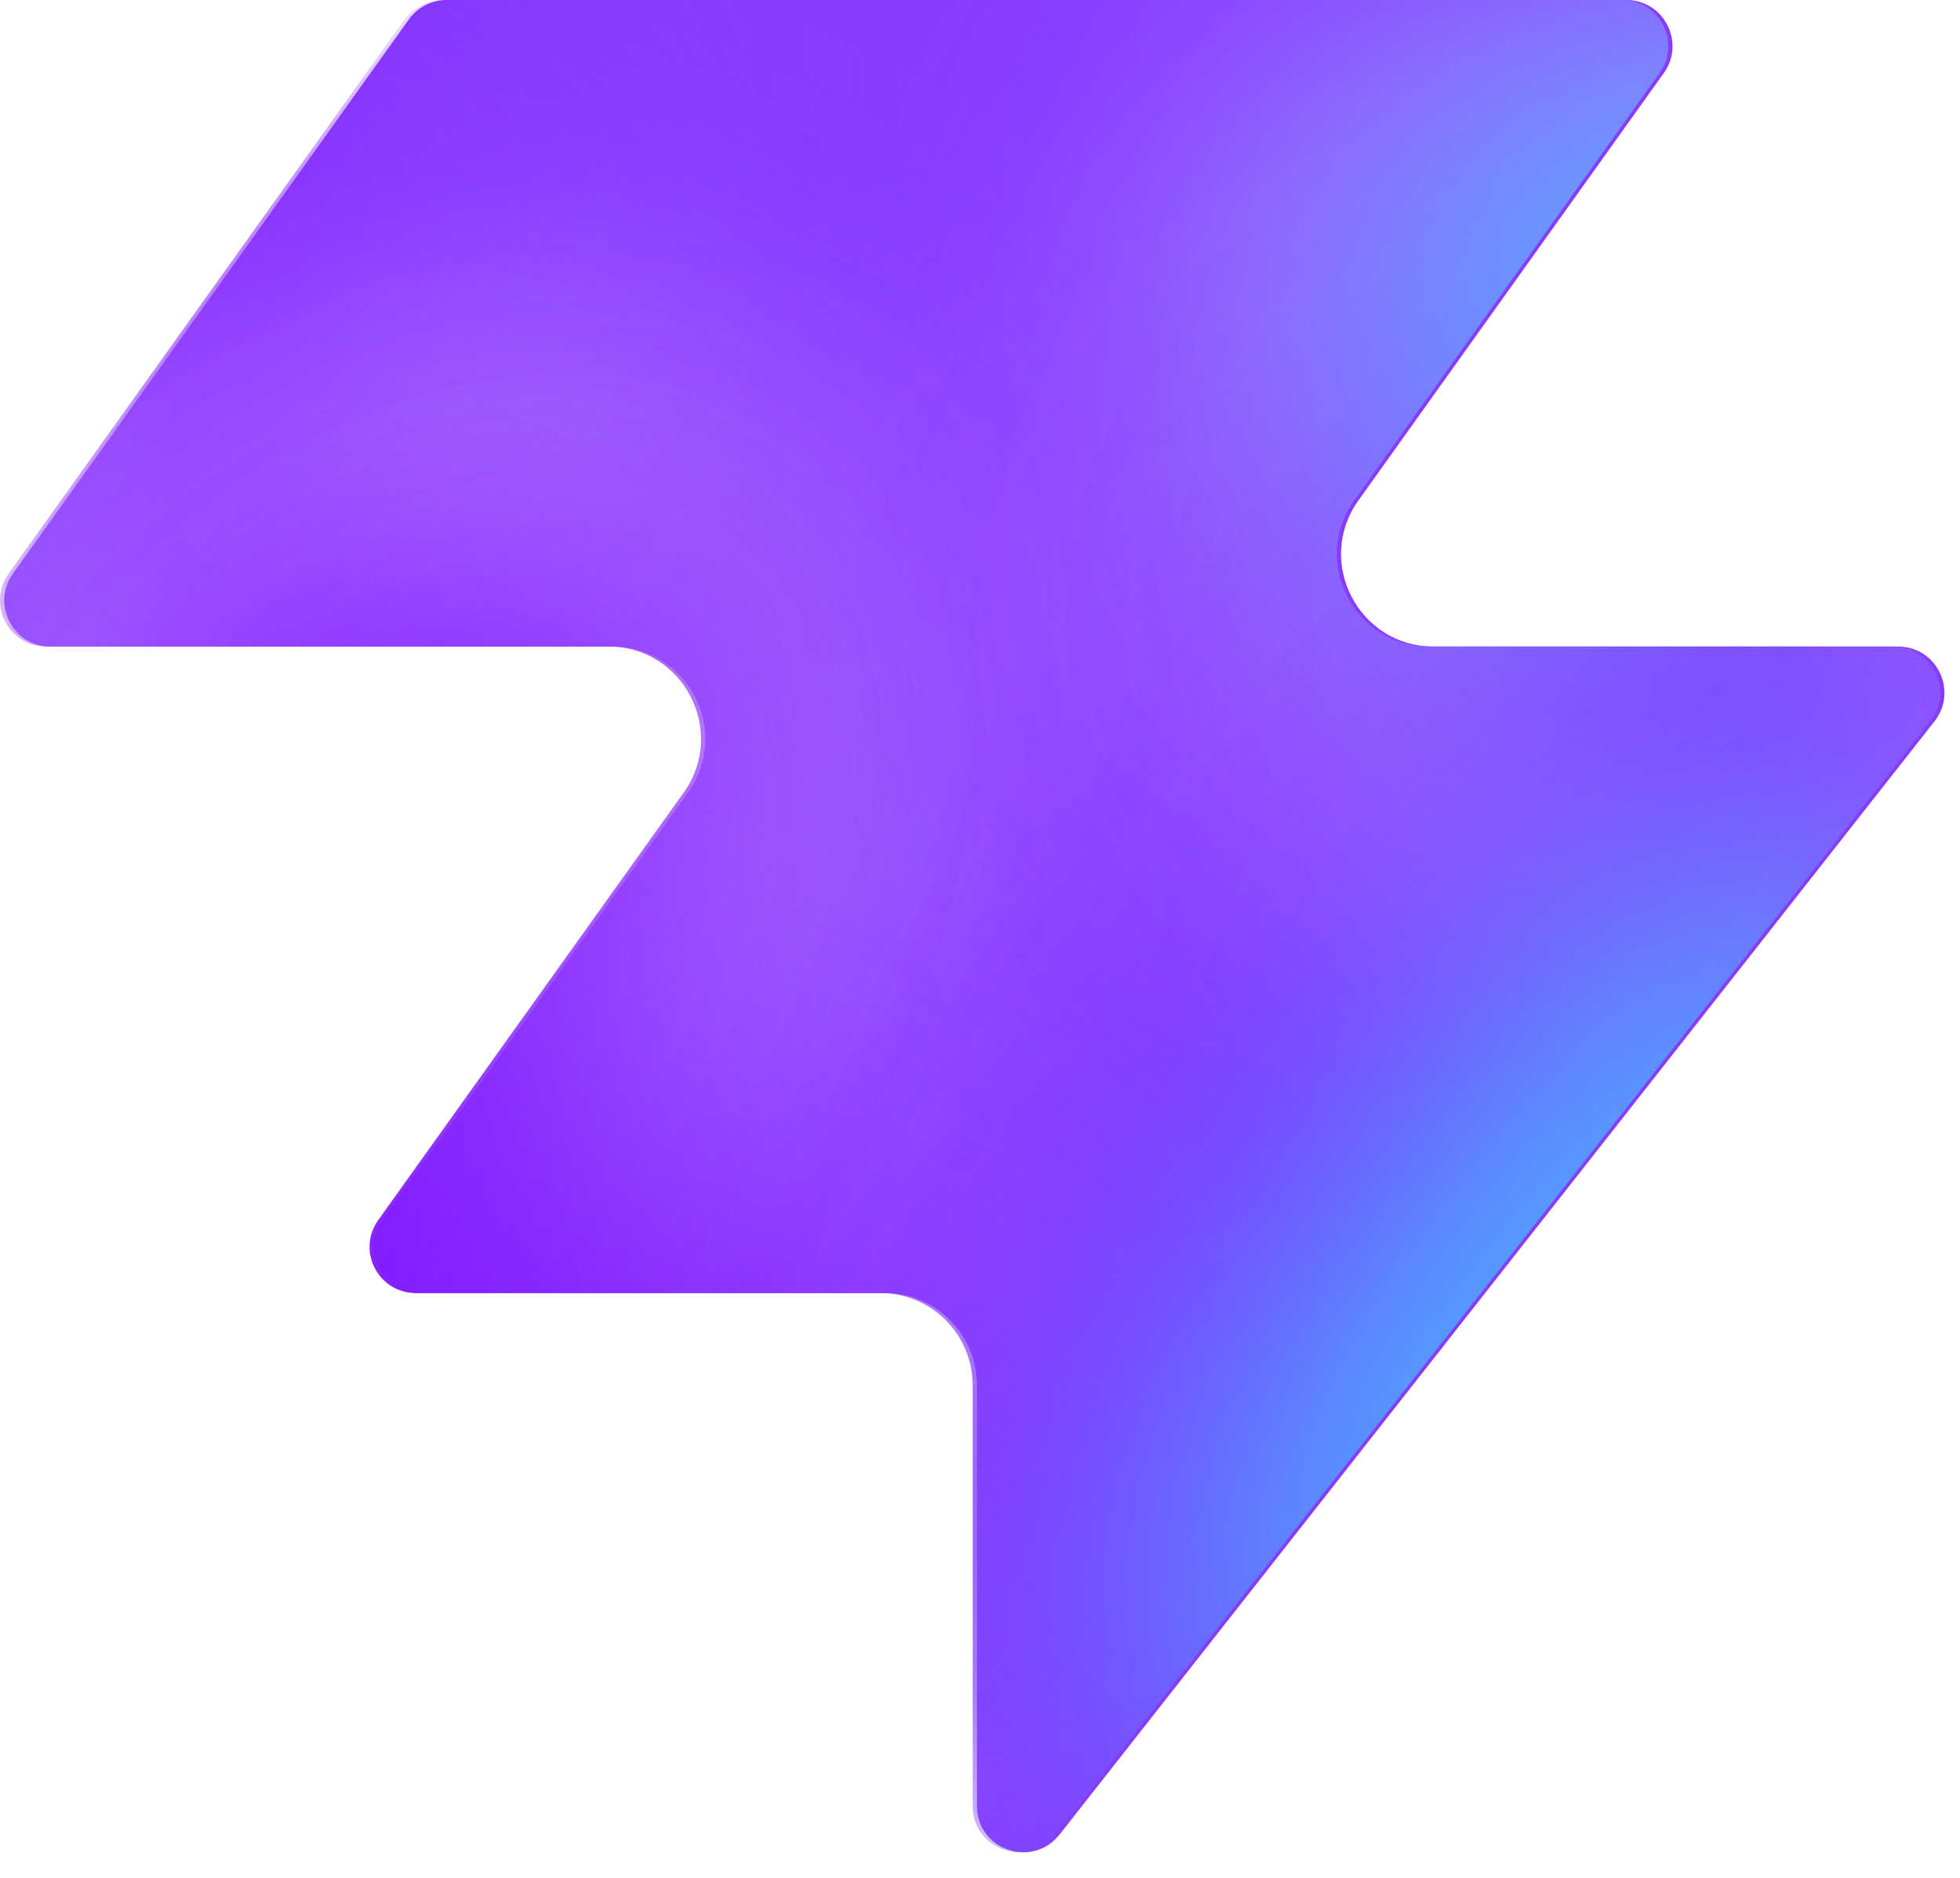
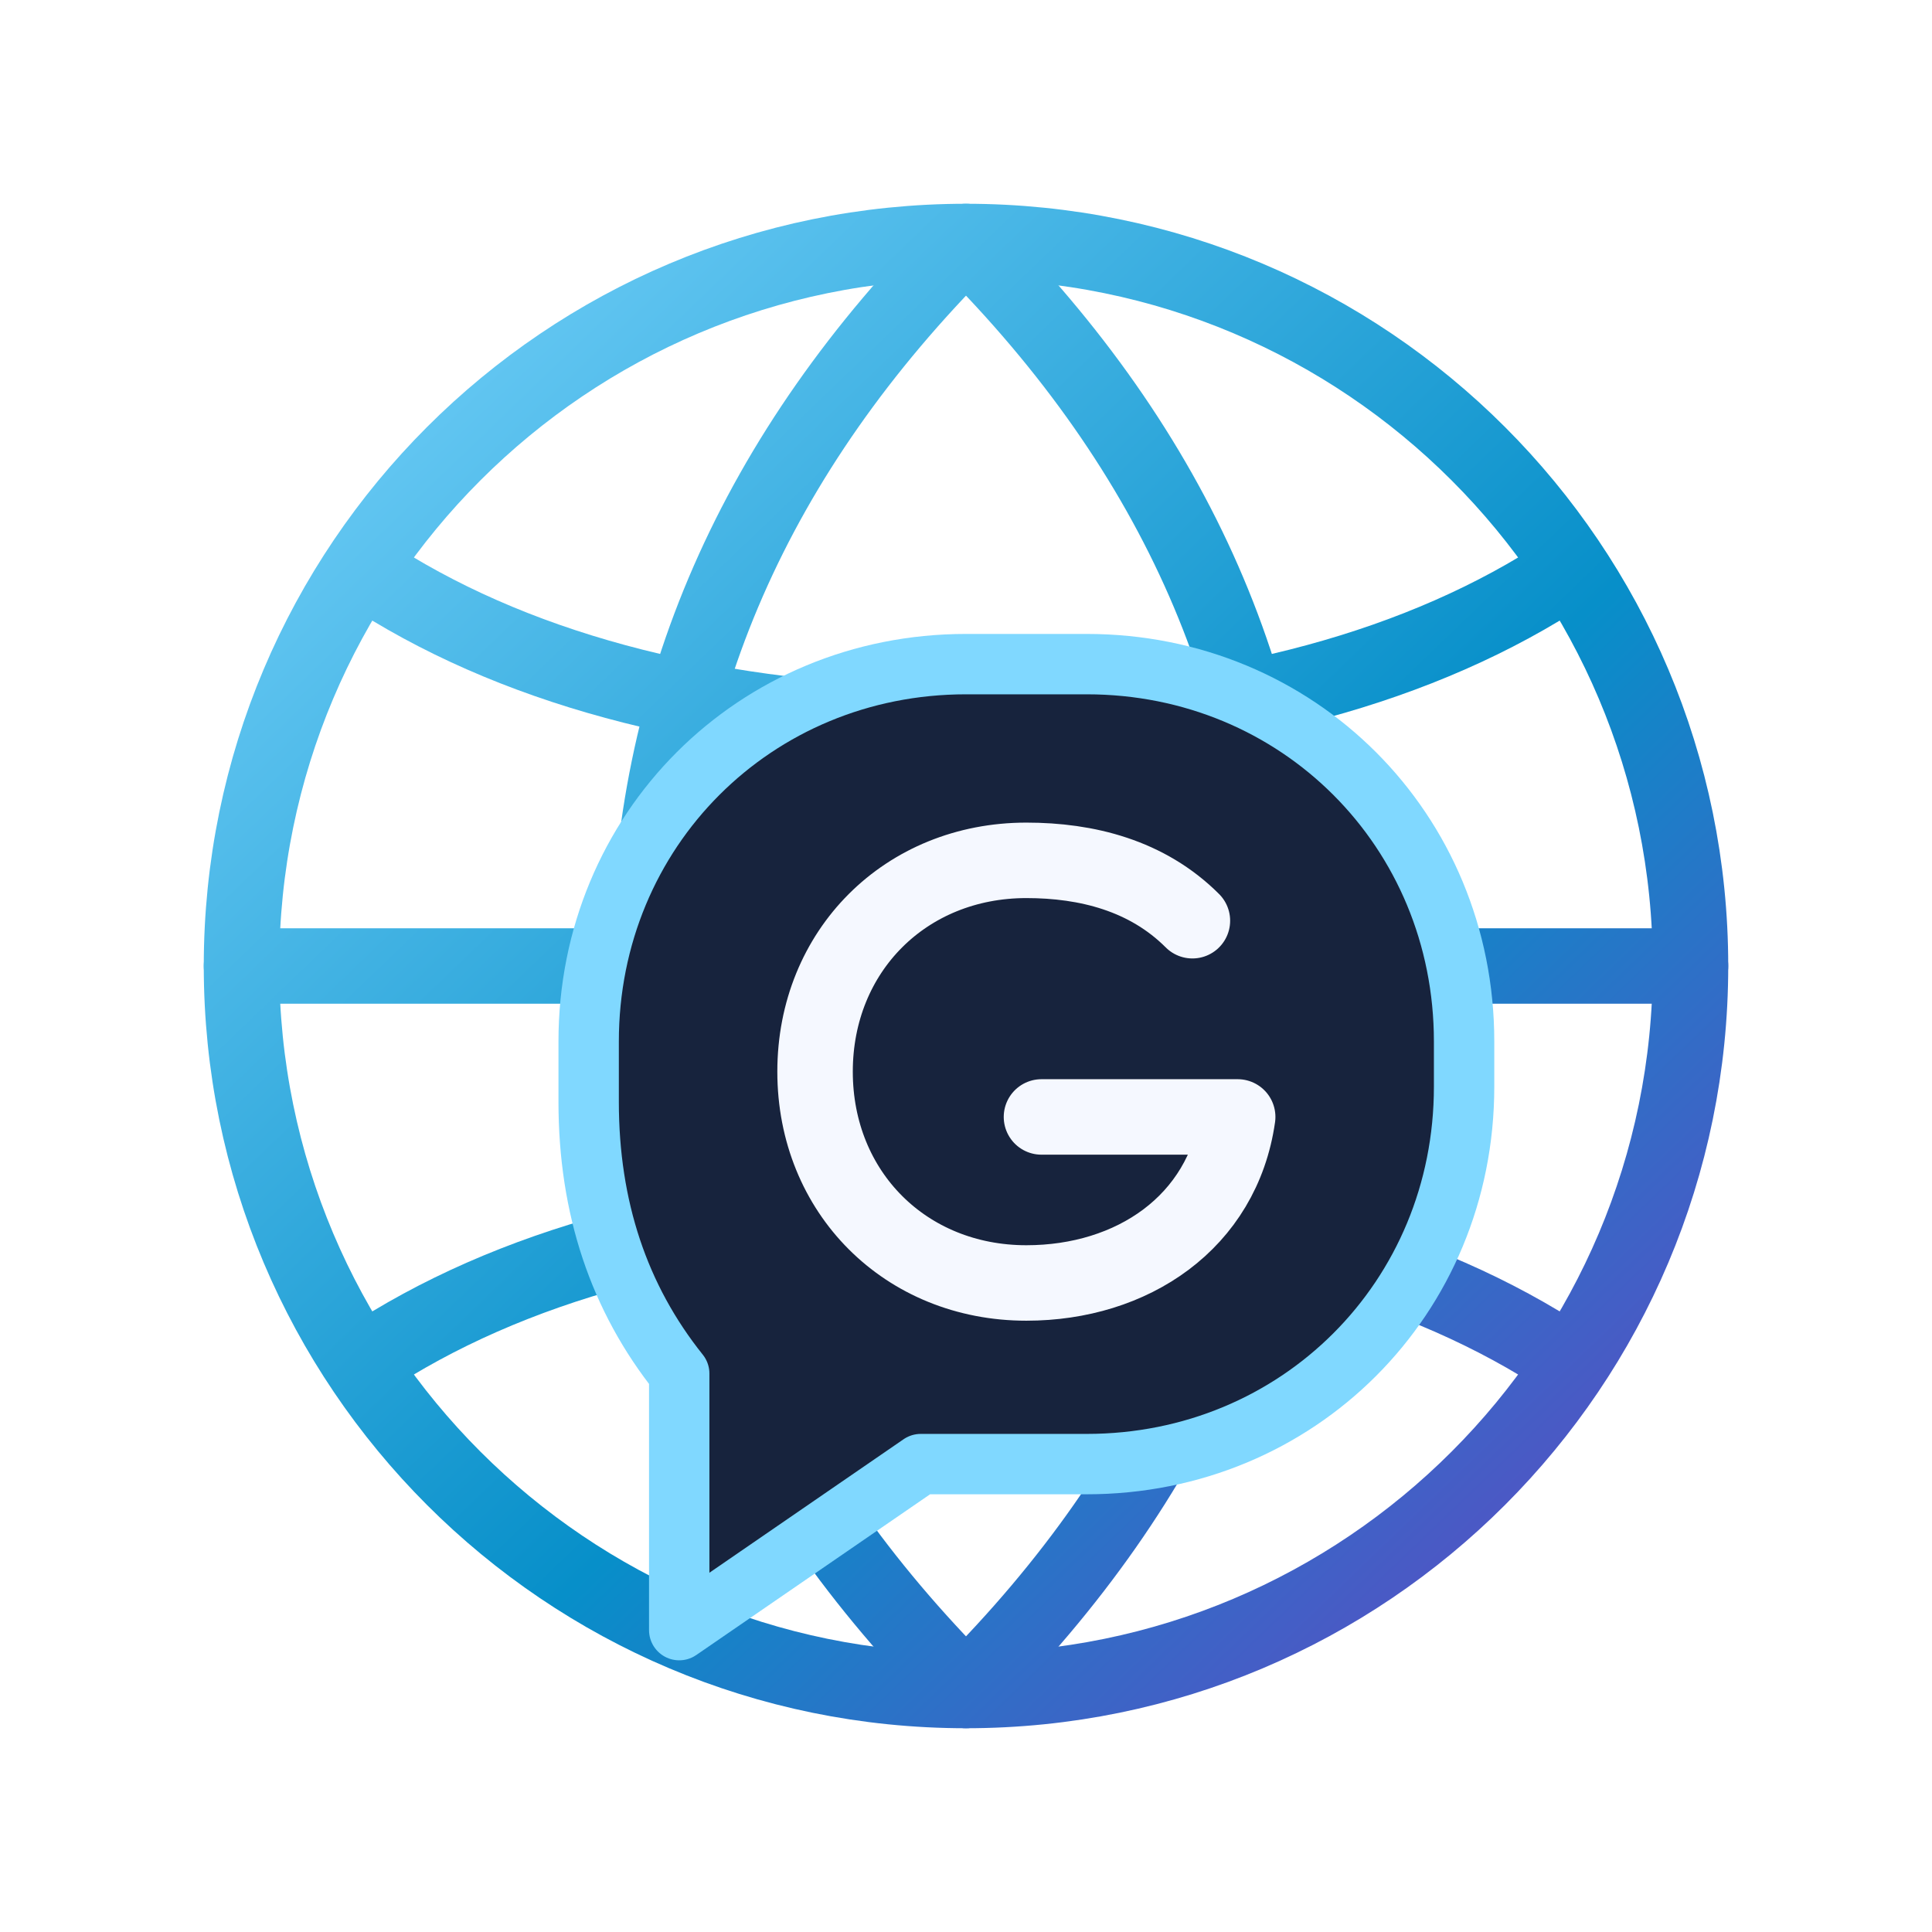
- <svg xmlns="http://www.w3.org/2000/svg" width="48" height="46" fill="none" viewBox="0 0 48 46">
-   <path fill="#863bff" d="M25.946 44.938c-.664.845-2.021.375-2.021-.698V33.937a2.26 2.26 0 0 0-2.262-2.262H10.287c-.92 0-1.456-1.04-.92-1.788l7.48-10.471c1.07-1.497 0-3.578-1.842-3.578H1.237c-.92 0-1.456-1.04-.92-1.788L10.013.474c.214-.297.556-.474.92-.474h28.894c.92 0 1.456 1.04.92 1.788l-7.48 10.471c-1.07 1.498 0 3.579 1.842 3.579h11.377c.943 0 1.473 1.088.89 1.83L25.947 44.94z" style="fill:#863bff;fill:color(display-p3 .525 .23 1);fill-opacity:1" />
-   <mask id="a" width="48" height="46" x="0" y="0" maskUnits="userSpaceOnUse" style="mask-type:alpha">
-     <path fill="#000" d="M25.842 44.938c-.664.844-2.021.375-2.021-.698V33.937a2.26 2.26 0 0 0-2.262-2.262H10.183c-.92 0-1.456-1.04-.92-1.788l7.48-10.471c1.07-1.498 0-3.579-1.842-3.579H1.133c-.92 0-1.456-1.04-.92-1.787L9.91.473c.214-.297.556-.474.92-.474h28.894c.92 0 1.456 1.04.92 1.788l-7.48 10.471c-1.07 1.498 0 3.578 1.842 3.578h11.377c.943 0 1.473 1.088.89 1.832L25.843 44.94z" style="fill:#000;fill-opacity:1" />
-   </mask>
-   <g mask="url(#a)">
-     <g filter="url(#b)">
-       <ellipse cx="5.508" cy="14.704" fill="#ede6ff" rx="5.508" ry="14.704" style="fill:#ede6ff;fill:color(display-p3 .927 .903 1);fill-opacity:1" transform="matrix(.00324 1 1 -.00324 -4.47 31.516)" />
-     </g>
-     <g filter="url(#c)">
-       <ellipse cx="10.399" cy="29.851" fill="#ede6ff" rx="10.399" ry="29.851" style="fill:#ede6ff;fill:color(display-p3 .927 .903 1);fill-opacity:1" transform="matrix(.00324 1 1 -.00324 -39.328 7.883)" />
-     </g>
-     <g filter="url(#d)">
-       <ellipse cx="5.508" cy="30.487" fill="#7e14ff" rx="5.508" ry="30.487" style="fill:#7e14ff;fill:color(display-p3 .492 .077 1);fill-opacity:1" transform="rotate(89.814 -25.913 -14.639)scale(1 -1)" />
-     </g>
-     <g filter="url(#e)">
-       <ellipse cx="5.508" cy="30.599" fill="#7e14ff" rx="5.508" ry="30.599" style="fill:#7e14ff;fill:color(display-p3 .492 .077 1);fill-opacity:1" transform="rotate(89.814 -32.644 -3.334)scale(1 -1)" />
-     </g>
-     <g filter="url(#f)">
-       <ellipse cx="5.508" cy="30.599" fill="#7e14ff" rx="5.508" ry="30.599" style="fill:#7e14ff;fill:color(display-p3 .492 .077 1);fill-opacity:1" transform="matrix(.00324 1 1 -.00324 -34.34 30.47)" />
-     </g>
-     <g filter="url(#g)">
-       <ellipse cx="14.072" cy="22.078" fill="#ede6ff" rx="14.072" ry="22.078" style="fill:#ede6ff;fill:color(display-p3 .927 .903 1);fill-opacity:1" transform="rotate(93.35 24.506 48.493)scale(-1 1)" />
-     </g>
-     <g filter="url(#h)">
-       <ellipse cx="3.47" cy="21.501" fill="#7e14ff" rx="3.47" ry="21.501" style="fill:#7e14ff;fill:color(display-p3 .492 .077 1);fill-opacity:1" transform="rotate(89.009 28.708 47.59)scale(-1 1)" />
-     </g>
-     <g filter="url(#i)">
-       <ellipse cx="3.47" cy="21.501" fill="#7e14ff" rx="3.47" ry="21.501" style="fill:#7e14ff;fill:color(display-p3 .492 .077 1);fill-opacity:1" transform="rotate(89.009 28.708 47.59)scale(-1 1)" />
-     </g>
-     <g filter="url(#j)">
-       <ellipse cx=".387" cy="8.972" fill="#7e14ff" rx="4.407" ry="29.108" style="fill:#7e14ff;fill:color(display-p3 .492 .077 1);fill-opacity:1" transform="rotate(39.51 .387 8.972)" />
-     </g>
-     <g filter="url(#k)">
-       <ellipse cx="47.523" cy="-6.092" fill="#7e14ff" rx="4.407" ry="29.108" style="fill:#7e14ff;fill:color(display-p3 .492 .077 1);fill-opacity:1" transform="rotate(37.892 47.523 -6.092)" />
-     </g>
-     <g filter="url(#l)">
-       <ellipse cx="41.412" cy="6.333" fill="#47bfff" rx="5.971" ry="9.665" style="fill:#47bfff;fill:color(display-p3 .28 .748 1);fill-opacity:1" transform="rotate(37.892 41.412 6.333)" />
-     </g>
-     <g filter="url(#m)">
-       <ellipse cx="-1.879" cy="38.332" fill="#7e14ff" rx="4.407" ry="29.108" style="fill:#7e14ff;fill:color(display-p3 .492 .077 1);fill-opacity:1" transform="rotate(37.892 -1.88 38.332)" />
-     </g>
-     <g filter="url(#n)">
-       <ellipse cx="-1.879" cy="38.332" fill="#7e14ff" rx="4.407" ry="29.108" style="fill:#7e14ff;fill:color(display-p3 .492 .077 1);fill-opacity:1" transform="rotate(37.892 -1.88 38.332)" />
-     </g>
-     <g filter="url(#o)">
-       <ellipse cx="35.651" cy="29.907" fill="#7e14ff" rx="4.407" ry="29.108" style="fill:#7e14ff;fill:color(display-p3 .492 .077 1);fill-opacity:1" transform="rotate(37.892 35.651 29.907)" />
-     </g>
-     <g filter="url(#p)">
-       <ellipse cx="38.418" cy="32.4" fill="#47bfff" rx="5.971" ry="15.297" style="fill:#47bfff;fill:color(display-p3 .28 .748 1);fill-opacity:1" transform="rotate(37.892 38.418 32.4)" />
-     </g>
+ <svg xmlns="http://www.w3.org/2000/svg" viewBox="0 0 128 128" fill="none">
+   <defs>
+     <linearGradient id="globe" x1="14" y1="12" x2="114" y2="116" gradientUnits="userSpaceOnUse">
+       <stop stop-color="#80D8FF" />
+       <stop offset=".58" stop-color="#078FC9" />
+       <stop offset="1" stop-color="#713AC3" />
+     </linearGradient>
+   </defs>
+   <g stroke="url(#globe)" stroke-width="5" stroke-linecap="round" stroke-linejoin="round">
+     <circle cx="64" cy="64" r="48" />
+     <path d="M16 64h96M64 16c14 14 21 30 21 48s-7 34-21 48C50 98 43 82 43 64s7-34 21-48Z" />
+     <path d="M26 39c10 6 23 9 38 9s28-3 38-9M26 89c10-6 23-9 38-9s28 3 38 9" />
  </g>
-   <defs>
-     <filter id="b" width="60.045" height="41.654" x="-19.77" y="16.149" color-interpolation-filters="sRGB" filterUnits="userSpaceOnUse">
-       <feFlood flood-opacity="0" result="BackgroundImageFix" />
-       <feBlend in="SourceGraphic" in2="BackgroundImageFix" result="shape" />
-       <feGaussianBlur result="effect1_foregroundBlur_2002_17158" stdDeviation="7.659" />
-     </filter>
-     <filter id="c" width="90.34" height="51.437" x="-54.613" y="-7.533" color-interpolation-filters="sRGB" filterUnits="userSpaceOnUse">
-       <feFlood flood-opacity="0" result="BackgroundImageFix" />
-       <feBlend in="SourceGraphic" in2="BackgroundImageFix" result="shape" />
-       <feGaussianBlur result="effect1_foregroundBlur_2002_17158" stdDeviation="7.659" />
-     </filter>
-     <filter id="d" width="79.355" height="29.4" x="-49.64" y="2.03" color-interpolation-filters="sRGB" filterUnits="userSpaceOnUse">
-       <feFlood flood-opacity="0" result="BackgroundImageFix" />
-       <feBlend in="SourceGraphic" in2="BackgroundImageFix" result="shape" />
-       <feGaussianBlur result="effect1_foregroundBlur_2002_17158" stdDeviation="4.596" />
-     </filter>
-     <filter id="e" width="79.579" height="29.4" x="-45.045" y="20.029" color-interpolation-filters="sRGB" filterUnits="userSpaceOnUse">
-       <feFlood flood-opacity="0" result="BackgroundImageFix" />
-       <feBlend in="SourceGraphic" in2="BackgroundImageFix" result="shape" />
-       <feGaussianBlur result="effect1_foregroundBlur_2002_17158" stdDeviation="4.596" />
-     </filter>
-     <filter id="f" width="79.579" height="29.4" x="-43.513" y="21.178" color-interpolation-filters="sRGB" filterUnits="userSpaceOnUse">
-       <feFlood flood-opacity="0" result="BackgroundImageFix" />
-       <feBlend in="SourceGraphic" in2="BackgroundImageFix" result="shape" />
-       <feGaussianBlur result="effect1_foregroundBlur_2002_17158" stdDeviation="4.596" />
-     </filter>
-     <filter id="g" width="74.749" height="58.852" x="15.756" y="-17.901" color-interpolation-filters="sRGB" filterUnits="userSpaceOnUse">
-       <feFlood flood-opacity="0" result="BackgroundImageFix" />
-       <feBlend in="SourceGraphic" in2="BackgroundImageFix" result="shape" />
-       <feGaussianBlur result="effect1_foregroundBlur_2002_17158" stdDeviation="7.659" />
-     </filter>
-     <filter id="h" width="61.377" height="25.362" x="23.548" y="2.284" color-interpolation-filters="sRGB" filterUnits="userSpaceOnUse">
-       <feFlood flood-opacity="0" result="BackgroundImageFix" />
-       <feBlend in="SourceGraphic" in2="BackgroundImageFix" result="shape" />
-       <feGaussianBlur result="effect1_foregroundBlur_2002_17158" stdDeviation="4.596" />
-     </filter>
-     <filter id="i" width="61.377" height="25.362" x="23.548" y="2.284" color-interpolation-filters="sRGB" filterUnits="userSpaceOnUse">
-       <feFlood flood-opacity="0" result="BackgroundImageFix" />
-       <feBlend in="SourceGraphic" in2="BackgroundImageFix" result="shape" />
-       <feGaussianBlur result="effect1_foregroundBlur_2002_17158" stdDeviation="4.596" />
-     </filter>
-     <filter id="j" width="56.045" height="63.649" x="-27.636" y="-22.853" color-interpolation-filters="sRGB" filterUnits="userSpaceOnUse">
-       <feFlood flood-opacity="0" result="BackgroundImageFix" />
-       <feBlend in="SourceGraphic" in2="BackgroundImageFix" result="shape" />
-       <feGaussianBlur result="effect1_foregroundBlur_2002_17158" stdDeviation="4.596" />
-     </filter>
-     <filter id="k" width="54.814" height="64.646" x="20.116" y="-38.415" color-interpolation-filters="sRGB" filterUnits="userSpaceOnUse">
-       <feFlood flood-opacity="0" result="BackgroundImageFix" />
-       <feBlend in="SourceGraphic" in2="BackgroundImageFix" result="shape" />
-       <feGaussianBlur result="effect1_foregroundBlur_2002_17158" stdDeviation="4.596" />
-     </filter>
-     <filter id="l" width="33.541" height="35.313" x="24.641" y="-11.323" color-interpolation-filters="sRGB" filterUnits="userSpaceOnUse">
-       <feFlood flood-opacity="0" result="BackgroundImageFix" />
-       <feBlend in="SourceGraphic" in2="BackgroundImageFix" result="shape" />
-       <feGaussianBlur result="effect1_foregroundBlur_2002_17158" stdDeviation="4.596" />
-     </filter>
-     <filter id="m" width="54.814" height="64.646" x="-29.286" y="6.009" color-interpolation-filters="sRGB" filterUnits="userSpaceOnUse">
-       <feFlood flood-opacity="0" result="BackgroundImageFix" />
-       <feBlend in="SourceGraphic" in2="BackgroundImageFix" result="shape" />
-       <feGaussianBlur result="effect1_foregroundBlur_2002_17158" stdDeviation="4.596" />
-     </filter>
-     <filter id="n" width="54.814" height="64.646" x="-29.286" y="6.009" color-interpolation-filters="sRGB" filterUnits="userSpaceOnUse">
-       <feFlood flood-opacity="0" result="BackgroundImageFix" />
-       <feBlend in="SourceGraphic" in2="BackgroundImageFix" result="shape" />
-       <feGaussianBlur result="effect1_foregroundBlur_2002_17158" stdDeviation="4.596" />
-     </filter>
-     <filter id="o" width="54.814" height="64.646" x="8.244" y="-2.416" color-interpolation-filters="sRGB" filterUnits="userSpaceOnUse">
-       <feFlood flood-opacity="0" result="BackgroundImageFix" />
-       <feBlend in="SourceGraphic" in2="BackgroundImageFix" result="shape" />
-       <feGaussianBlur result="effect1_foregroundBlur_2002_17158" stdDeviation="4.596" />
-     </filter>
-     <filter id="p" width="39.409" height="43.623" x="18.713" y="10.588" color-interpolation-filters="sRGB" filterUnits="userSpaceOnUse">
-       <feFlood flood-opacity="0" result="BackgroundImageFix" />
-       <feBlend in="SourceGraphic" in2="BackgroundImageFix" result="shape" />
-       <feGaussianBlur result="effect1_foregroundBlur_2002_17158" stdDeviation="4.596" />
-     </filter>
-   </defs>
+   <path d="M39 69c0-14 11-25 25-25h8c14 0 25 11 25 25v3c0 14-11 25-25 25H61l-16 11V91c-4-5-6-11-6-18v-4Z" fill="#17233D" stroke="#80D8FF" stroke-width="4" stroke-linejoin="round" />
+   <path d="M79 61c-3-3-7-4-11-4-8 0-14 6-14 14s6 14 14 14c7 0 13-4 14-11H69" stroke="#F5F8FF" stroke-width="5" stroke-linecap="round" stroke-linejoin="round" />
</svg>
